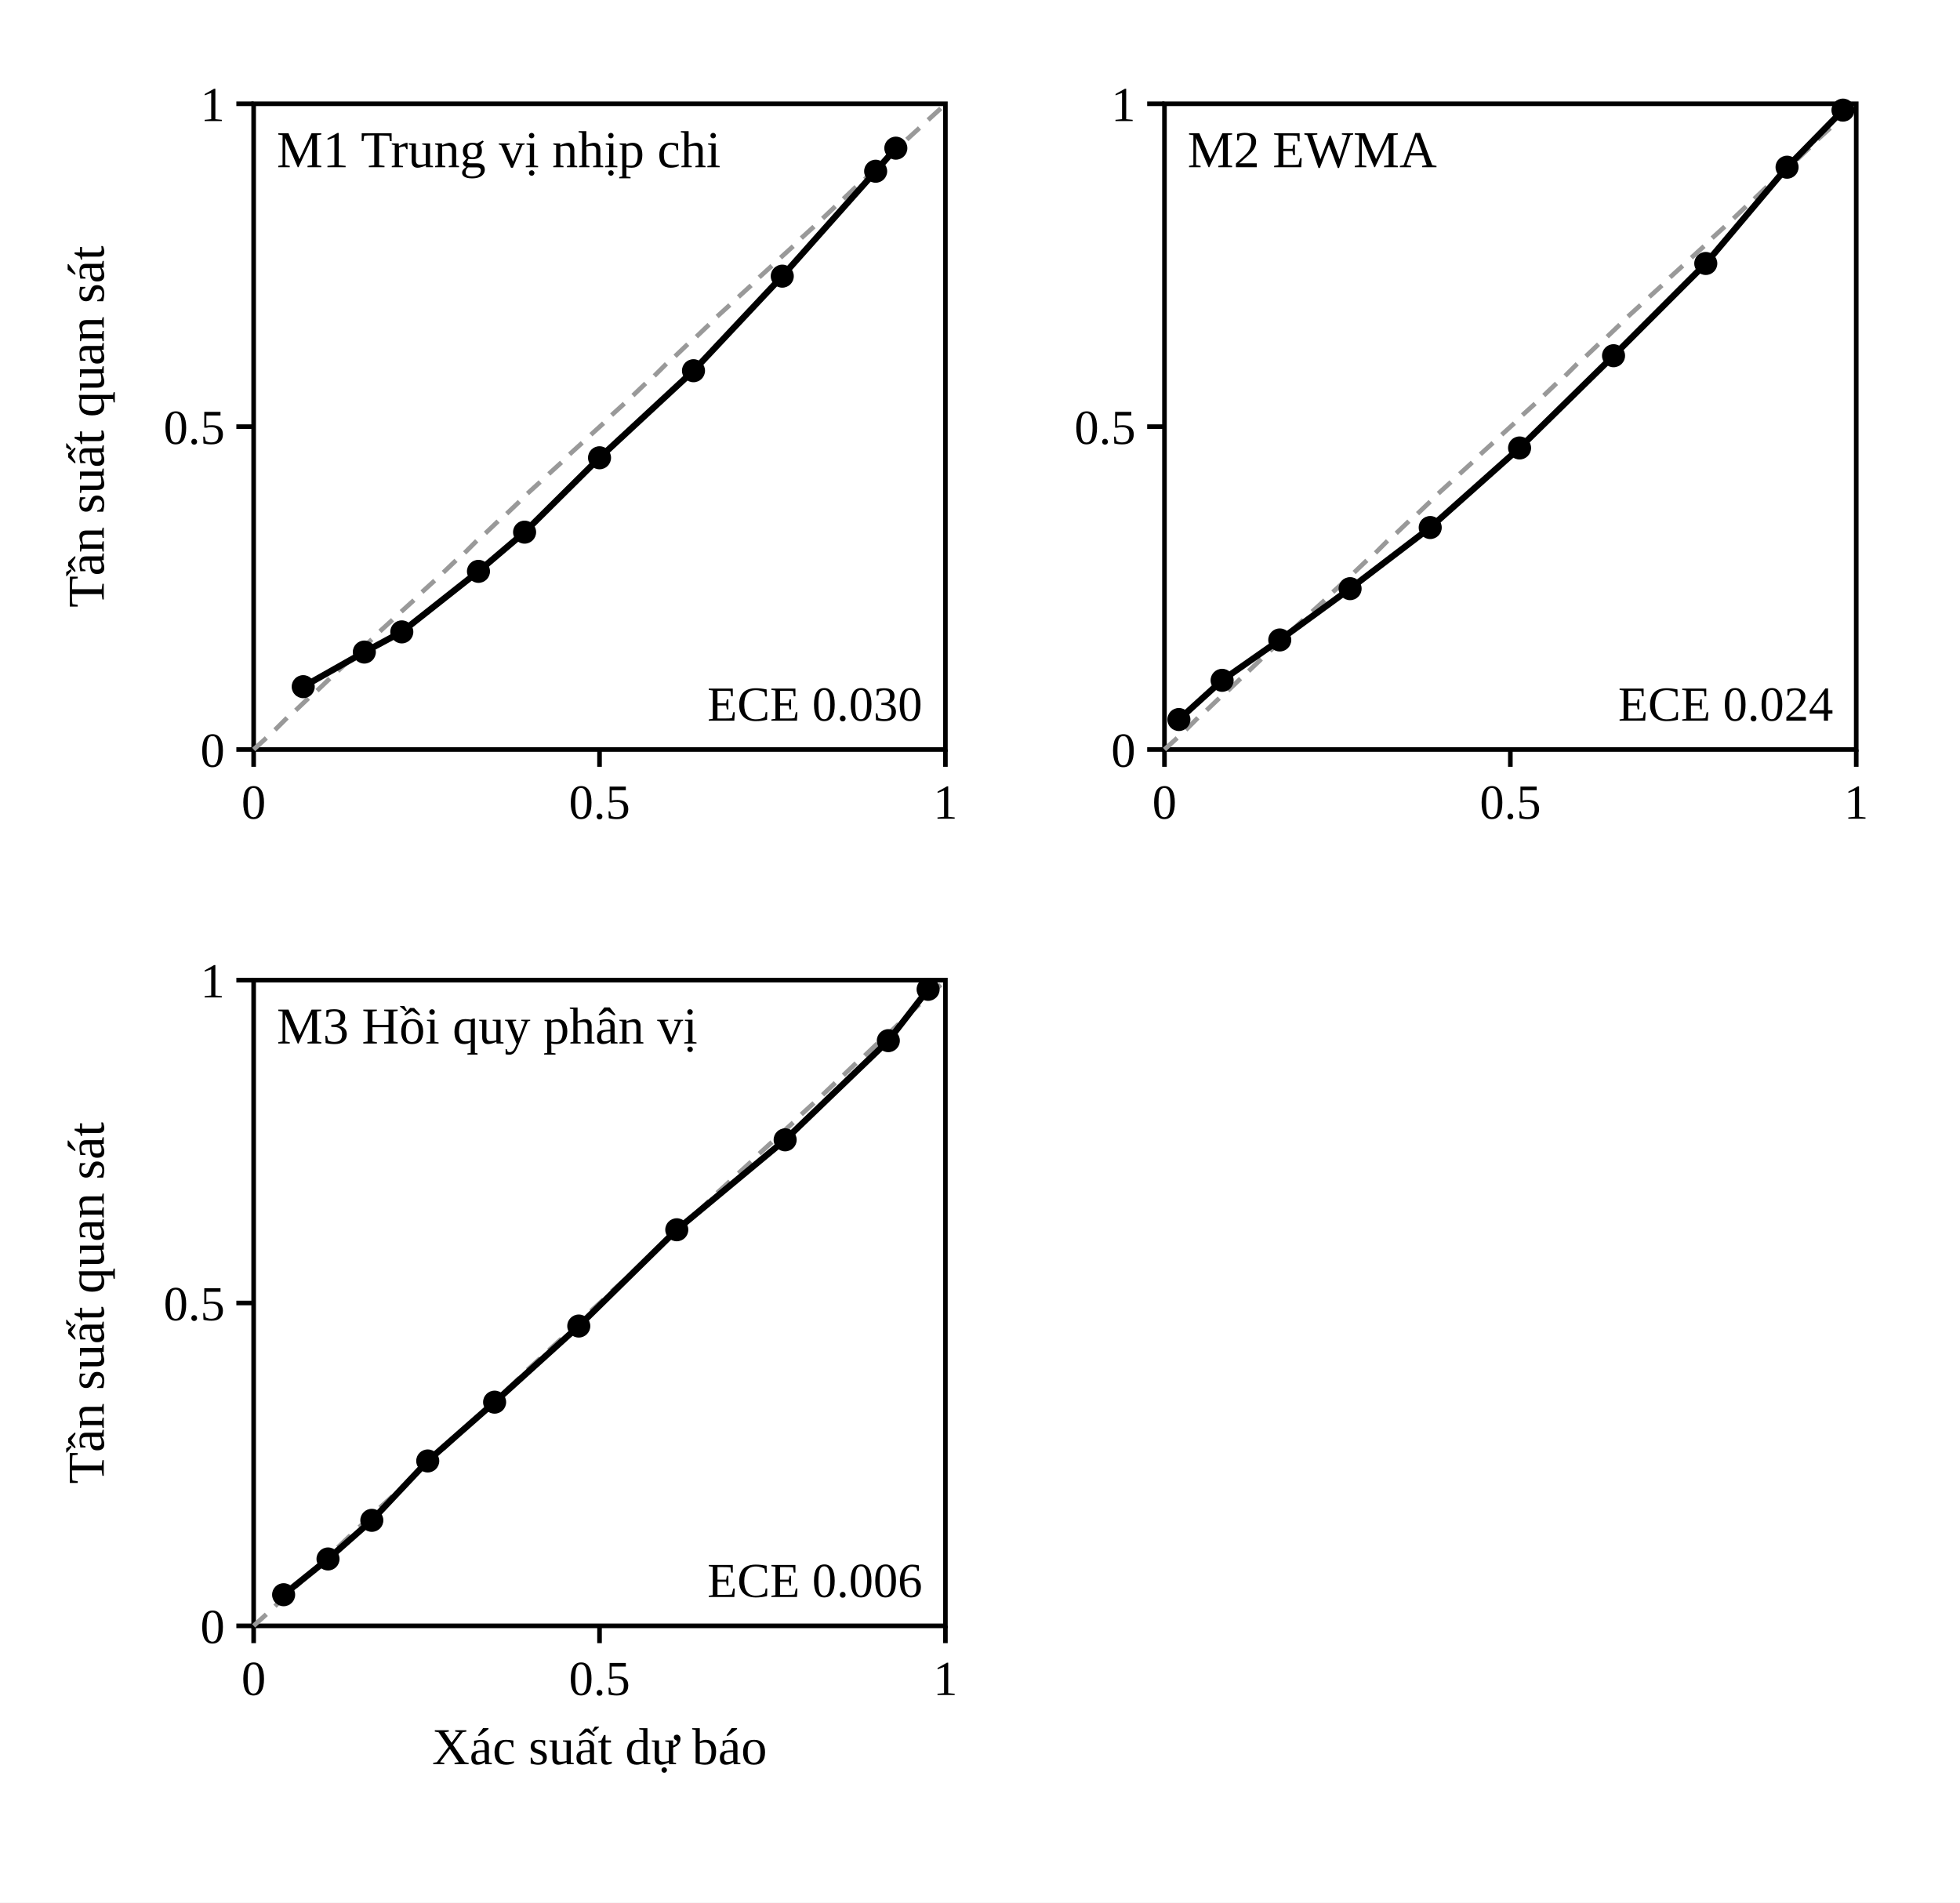
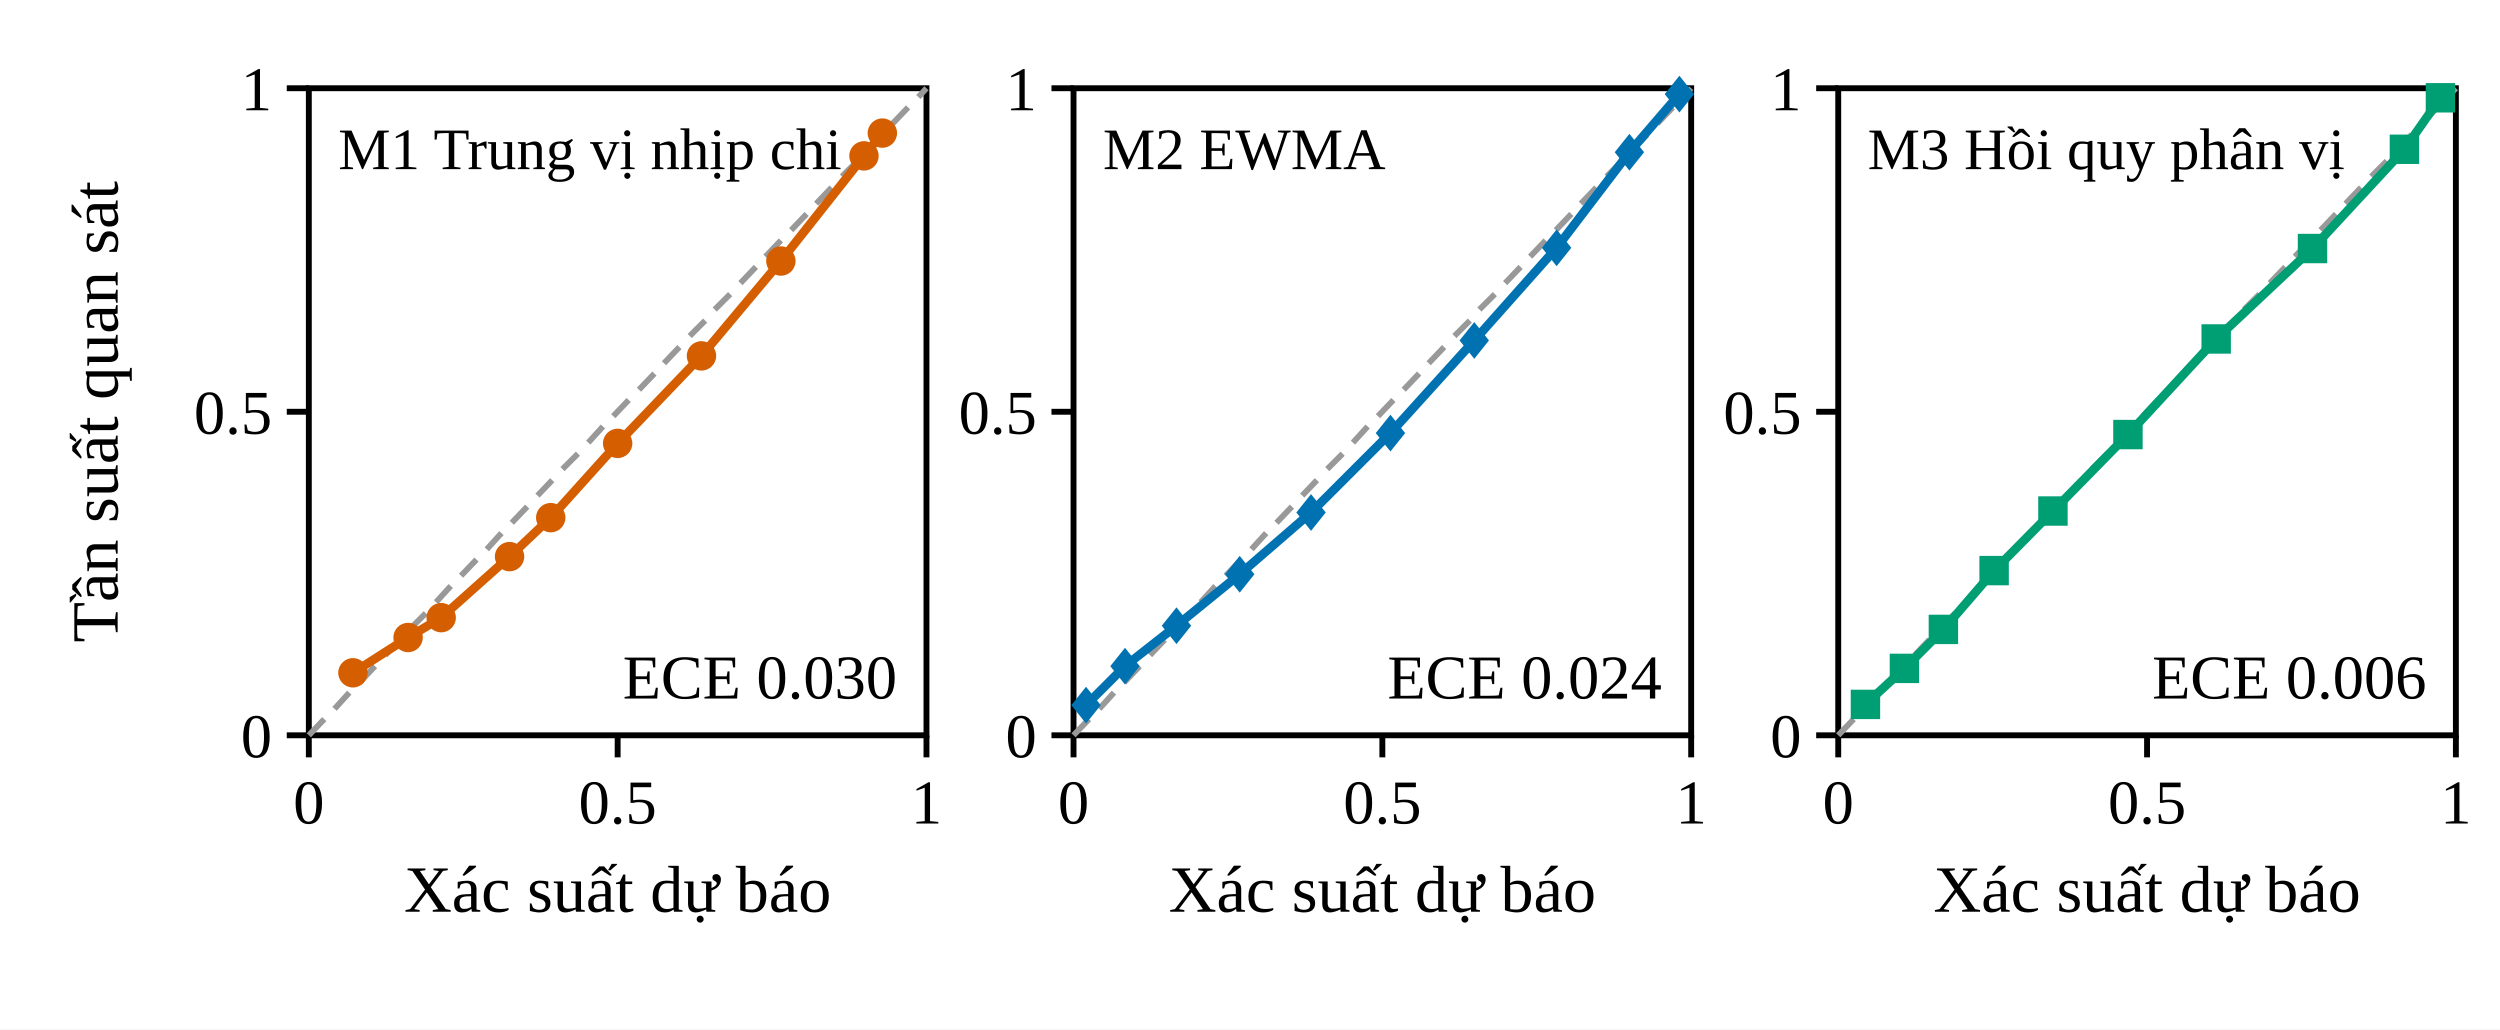
- <svg xmlns="http://www.w3.org/2000/svg" width="340" height="330" viewBox="0 0 340 330">
-   <rect width="340" height="330" fill="#fff" />
-   <rect x="44" y="18" width="120" height="112" fill="none" stroke="#000" stroke-width="0.8" />
-   <line x1="44.0" y1="130" x2="44.0" y2="133" stroke="#000" stroke-width="0.8" />
-   <text x="44.0" y="142" font-family="Times New Roman, Times, serif" font-size="8.5" text-anchor="middle">0</text>
-   <line x1="104.0" y1="130" x2="104.0" y2="133" stroke="#000" stroke-width="0.8" />
-   <text x="104.0" y="142" font-family="Times New Roman, Times, serif" font-size="8.5" text-anchor="middle">0.5</text>
-   <line x1="164.0" y1="130" x2="164.0" y2="133" stroke="#000" stroke-width="0.8" />
-   <text x="164.0" y="142" font-family="Times New Roman, Times, serif" font-size="8.5" text-anchor="middle">1</text>
-   <line x1="41" y1="130.0" x2="44" y2="130.0" stroke="#000" stroke-width="0.8" />
-   <text x="39" y="133.0" font-family="Times New Roman, Times, serif" font-size="8.5" text-anchor="end">0</text>
-   <line x1="41" y1="74.0" x2="44" y2="74.0" stroke="#000" stroke-width="0.8" />
-   <text x="39" y="77.0" font-family="Times New Roman, Times, serif" font-size="8.5" text-anchor="end">0.5</text>
-   <line x1="41" y1="18.0" x2="44" y2="18.0" stroke="#000" stroke-width="0.8" />
-   <text x="39" y="21.0" font-family="Times New Roman, Times, serif" font-size="8.5" text-anchor="end">1</text>
-   <text x="18" y="74.0" font-family="Times New Roman, Times, serif" font-size="9" text-anchor="middle" transform="rotate(-90 18 74.0)">Tần suất quan sát</text>
-   <line x1="44.0" y1="130.0" x2="46.2" y2="128.0" stroke="#999999" stroke-width="0.8" />
-   <line x1="47.7" y1="126.6" x2="49.8" y2="124.5" stroke="#999999" stroke-width="0.8" />
-   <line x1="51.3" y1="123.2" x2="53.5" y2="121.1" stroke="#999999" stroke-width="0.8" />
-   <line x1="55.0" y1="119.8" x2="57.2" y2="117.7" stroke="#999999" stroke-width="0.8" />
-   <line x1="58.6" y1="116.4" x2="60.8" y2="114.3" stroke="#999999" stroke-width="0.8" />
-   <line x1="62.3" y1="112.9" x2="64.5" y2="110.9" stroke="#999999" stroke-width="0.8" />
-   <line x1="65.9" y1="109.5" x2="68.1" y2="107.5" stroke="#999999" stroke-width="0.8" />
-   <line x1="69.6" y1="106.1" x2="71.8" y2="104.1" stroke="#999999" stroke-width="0.8" />
-   <line x1="73.2" y1="102.7" x2="75.4" y2="100.7" stroke="#999999" stroke-width="0.8" />
-   <line x1="76.9" y1="99.3" x2="79.1" y2="97.2" stroke="#999999" stroke-width="0.8" />
-   <line x1="80.6" y1="95.9" x2="82.7" y2="93.8" stroke="#999999" stroke-width="0.8" />
-   <line x1="84.2" y1="92.5" x2="86.4" y2="90.4" stroke="#999999" stroke-width="0.8" />
-   <line x1="87.9" y1="89.1" x2="90.1" y2="87.0" stroke="#999999" stroke-width="0.8" />
-   <line x1="91.5" y1="85.6" x2="93.7" y2="83.6" stroke="#999999" stroke-width="0.8" />
-   <line x1="95.2" y1="82.2" x2="97.4" y2="80.2" stroke="#999999" stroke-width="0.8" />
-   <line x1="98.8" y1="78.8" x2="101.0" y2="76.8" stroke="#999999" stroke-width="0.8" />
-   <line x1="102.5" y1="75.4" x2="104.7" y2="73.4" stroke="#999999" stroke-width="0.8" />
-   <line x1="106.1" y1="72.0" x2="108.3" y2="70.0" stroke="#999999" stroke-width="0.8" />
-   <line x1="109.8" y1="68.6" x2="112.0" y2="66.5" stroke="#999999" stroke-width="0.8" />
-   <line x1="113.5" y1="65.2" x2="115.6" y2="63.1" stroke="#999999" stroke-width="0.8" />
-   <line x1="117.1" y1="61.8" x2="119.3" y2="59.7" stroke="#999999" stroke-width="0.8" />
-   <line x1="120.8" y1="58.4" x2="123.0" y2="56.3" stroke="#999999" stroke-width="0.8" />
-   <line x1="124.4" y1="54.9" x2="126.6" y2="52.9" stroke="#999999" stroke-width="0.8" />
-   <line x1="128.1" y1="51.5" x2="130.3" y2="49.5" stroke="#999999" stroke-width="0.8" />
-   <line x1="131.7" y1="48.1" x2="133.9" y2="46.1" stroke="#999999" stroke-width="0.8" />
-   <line x1="135.4" y1="44.7" x2="137.6" y2="42.7" stroke="#999999" stroke-width="0.8" />
-   <line x1="139.0" y1="41.3" x2="141.2" y2="39.3" stroke="#999999" stroke-width="0.8" />
-   <line x1="142.7" y1="37.9" x2="144.9" y2="35.8" stroke="#999999" stroke-width="0.8" />
-   <line x1="146.3" y1="34.5" x2="148.5" y2="32.4" stroke="#999999" stroke-width="0.8" />
-   <line x1="150.0" y1="31.1" x2="152.2" y2="29.0" stroke="#999999" stroke-width="0.8" />
-   <line x1="153.7" y1="27.7" x2="155.9" y2="25.6" stroke="#999999" stroke-width="0.8" />
-   <line x1="157.3" y1="24.2" x2="159.5" y2="22.2" stroke="#999999" stroke-width="0.8" />
-   <line x1="161.0" y1="20.8" x2="163.2" y2="18.8" stroke="#999999" stroke-width="0.8" />
-   <polyline points="52.6,119.1 63.2,113.1 69.7,109.6 83.0,99.1 91.0,92.3 104.0,79.4 120.3,64.3 135.7,47.9 151.9,29.7 155.4,25.7" fill="none" stroke="#000000" stroke-width="1.1" />
-   <circle cx="52.6" cy="119.1" r="2.0" fill="#000000" />
-   <circle cx="63.2" cy="113.1" r="2.0" fill="#000000" />
-   <circle cx="69.7" cy="109.6" r="2.0" fill="#000000" />
-   <circle cx="83.0" cy="99.1" r="2.0" fill="#000000" />
-   <circle cx="91.0" cy="92.3" r="2.0" fill="#000000" />
-   <circle cx="104.0" cy="79.4" r="2.0" fill="#000000" />
-   <circle cx="120.3" cy="64.3" r="2.0" fill="#000000" />
-   <circle cx="135.7" cy="47.9" r="2.0" fill="#000000" />
-   <circle cx="151.9" cy="29.7" r="2.0" fill="#000000" />
-   <circle cx="155.4" cy="25.7" r="2.0" fill="#000000" />
-   <text x="48" y="29" font-family="Times New Roman, Times, serif" font-size="9">M1 Trung vị nhịp chi</text>
-   <text x="160" y="125" font-family="Times New Roman, Times, serif" font-size="8.5" text-anchor="end">ECE 0.030</text>
-   <rect x="202" y="18" width="120" height="112" fill="none" stroke="#000" stroke-width="0.8" />
-   <line x1="202.0" y1="130" x2="202.0" y2="133" stroke="#000" stroke-width="0.8" />
-   <text x="202.0" y="142" font-family="Times New Roman, Times, serif" font-size="8.5" text-anchor="middle">0</text>
-   <line x1="262.0" y1="130" x2="262.0" y2="133" stroke="#000" stroke-width="0.8" />
-   <text x="262.0" y="142" font-family="Times New Roman, Times, serif" font-size="8.5" text-anchor="middle">0.5</text>
-   <line x1="322.0" y1="130" x2="322.0" y2="133" stroke="#000" stroke-width="0.8" />
-   <text x="322.0" y="142" font-family="Times New Roman, Times, serif" font-size="8.5" text-anchor="middle">1</text>
-   <line x1="199" y1="130.0" x2="202" y2="130.0" stroke="#000" stroke-width="0.8" />
-   <text x="197" y="133.0" font-family="Times New Roman, Times, serif" font-size="8.5" text-anchor="end">0</text>
-   <line x1="199" y1="74.0" x2="202" y2="74.0" stroke="#000" stroke-width="0.8" />
-   <text x="197" y="77.0" font-family="Times New Roman, Times, serif" font-size="8.5" text-anchor="end">0.5</text>
-   <line x1="199" y1="18.0" x2="202" y2="18.0" stroke="#000" stroke-width="0.8" />
-   <text x="197" y="21.0" font-family="Times New Roman, Times, serif" font-size="8.5" text-anchor="end">1</text>
-   <line x1="202.0" y1="130.0" x2="204.2" y2="128.0" stroke="#999999" stroke-width="0.8" />
-   <line x1="205.7" y1="126.6" x2="207.8" y2="124.5" stroke="#999999" stroke-width="0.8" />
-   <line x1="209.3" y1="123.2" x2="211.5" y2="121.1" stroke="#999999" stroke-width="0.8" />
-   <line x1="213.0" y1="119.8" x2="215.2" y2="117.7" stroke="#999999" stroke-width="0.8" />
-   <line x1="216.6" y1="116.4" x2="218.8" y2="114.3" stroke="#999999" stroke-width="0.8" />
-   <line x1="220.3" y1="112.9" x2="222.5" y2="110.9" stroke="#999999" stroke-width="0.8" />
-   <line x1="223.9" y1="109.5" x2="226.1" y2="107.5" stroke="#999999" stroke-width="0.8" />
-   <line x1="227.6" y1="106.1" x2="229.8" y2="104.1" stroke="#999999" stroke-width="0.8" />
-   <line x1="231.2" y1="102.7" x2="233.4" y2="100.7" stroke="#999999" stroke-width="0.8" />
-   <line x1="234.9" y1="99.3" x2="237.1" y2="97.2" stroke="#999999" stroke-width="0.8" />
-   <line x1="238.6" y1="95.9" x2="240.7" y2="93.8" stroke="#999999" stroke-width="0.8" />
-   <line x1="242.2" y1="92.5" x2="244.4" y2="90.4" stroke="#999999" stroke-width="0.8" />
-   <line x1="245.9" y1="89.1" x2="248.1" y2="87.0" stroke="#999999" stroke-width="0.8" />
-   <line x1="249.5" y1="85.6" x2="251.7" y2="83.6" stroke="#999999" stroke-width="0.8" />
-   <line x1="253.2" y1="82.2" x2="255.4" y2="80.2" stroke="#999999" stroke-width="0.8" />
-   <line x1="256.8" y1="78.8" x2="259.0" y2="76.8" stroke="#999999" stroke-width="0.8" />
-   <line x1="260.5" y1="75.4" x2="262.7" y2="73.4" stroke="#999999" stroke-width="0.8" />
-   <line x1="264.1" y1="72.0" x2="266.3" y2="70.0" stroke="#999999" stroke-width="0.8" />
-   <line x1="267.8" y1="68.6" x2="270.0" y2="66.5" stroke="#999999" stroke-width="0.8" />
-   <line x1="271.5" y1="65.2" x2="273.6" y2="63.1" stroke="#999999" stroke-width="0.8" />
-   <line x1="275.1" y1="61.8" x2="277.3" y2="59.7" stroke="#999999" stroke-width="0.8" />
-   <line x1="278.8" y1="58.4" x2="281.0" y2="56.3" stroke="#999999" stroke-width="0.8" />
-   <line x1="282.4" y1="54.9" x2="284.6" y2="52.9" stroke="#999999" stroke-width="0.8" />
-   <line x1="286.1" y1="51.5" x2="288.3" y2="49.5" stroke="#999999" stroke-width="0.8" />
-   <line x1="289.7" y1="48.1" x2="291.9" y2="46.1" stroke="#999999" stroke-width="0.8" />
-   <line x1="293.4" y1="44.7" x2="295.6" y2="42.7" stroke="#999999" stroke-width="0.8" />
-   <line x1="297.0" y1="41.3" x2="299.2" y2="39.3" stroke="#999999" stroke-width="0.8" />
-   <line x1="300.7" y1="37.9" x2="302.9" y2="35.8" stroke="#999999" stroke-width="0.8" />
-   <line x1="304.3" y1="34.5" x2="306.5" y2="32.4" stroke="#999999" stroke-width="0.8" />
-   <line x1="308.0" y1="31.1" x2="310.2" y2="29.0" stroke="#999999" stroke-width="0.8" />
-   <line x1="311.7" y1="27.7" x2="313.9" y2="25.6" stroke="#999999" stroke-width="0.8" />
-   <line x1="315.3" y1="24.2" x2="317.5" y2="22.2" stroke="#999999" stroke-width="0.8" />
-   <line x1="319.0" y1="20.8" x2="321.2" y2="18.8" stroke="#999999" stroke-width="0.8" />
-   <polyline points="204.5,124.8 212.0,118.0 222.0,111.0 234.2,102.1 248.1,91.5 263.6,77.7 279.9,61.7 295.9,45.7 310.0,29.0 319.7,19.1" fill="none" stroke="#000000" stroke-width="1.1" />
-   <circle cx="204.5" cy="124.8" r="2.0" fill="#000000" />
-   <circle cx="212.0" cy="118.0" r="2.0" fill="#000000" />
-   <circle cx="222.0" cy="111.0" r="2.0" fill="#000000" />
-   <circle cx="234.2" cy="102.1" r="2.0" fill="#000000" />
-   <circle cx="248.1" cy="91.5" r="2.0" fill="#000000" />
-   <circle cx="263.6" cy="77.7" r="2.0" fill="#000000" />
-   <circle cx="279.9" cy="61.7" r="2.0" fill="#000000" />
-   <circle cx="295.9" cy="45.7" r="2.0" fill="#000000" />
-   <circle cx="310.0" cy="29.0" r="2.0" fill="#000000" />
-   <circle cx="319.7" cy="19.1" r="2.0" fill="#000000" />
-   <text x="206" y="29" font-family="Times New Roman, Times, serif" font-size="9">M2 EWMA</text>
-   <text x="318" y="125" font-family="Times New Roman, Times, serif" font-size="8.5" text-anchor="end">ECE 0.024</text>
-   <rect x="44" y="170" width="120" height="112" fill="none" stroke="#000" stroke-width="0.8" />
-   <line x1="44.0" y1="282" x2="44.0" y2="285" stroke="#000" stroke-width="0.8" />
-   <text x="44.0" y="294" font-family="Times New Roman, Times, serif" font-size="8.5" text-anchor="middle">0</text>
-   <line x1="104.0" y1="282" x2="104.0" y2="285" stroke="#000" stroke-width="0.8" />
-   <text x="104.0" y="294" font-family="Times New Roman, Times, serif" font-size="8.5" text-anchor="middle">0.5</text>
-   <line x1="164.0" y1="282" x2="164.0" y2="285" stroke="#000" stroke-width="0.8" />
-   <text x="164.0" y="294" font-family="Times New Roman, Times, serif" font-size="8.5" text-anchor="middle">1</text>
-   <line x1="41" y1="282.0" x2="44" y2="282.0" stroke="#000" stroke-width="0.8" />
-   <text x="39" y="285.0" font-family="Times New Roman, Times, serif" font-size="8.5" text-anchor="end">0</text>
-   <line x1="41" y1="226.0" x2="44" y2="226.0" stroke="#000" stroke-width="0.8" />
-   <text x="39" y="229.0" font-family="Times New Roman, Times, serif" font-size="8.5" text-anchor="end">0.5</text>
-   <line x1="41" y1="170.0" x2="44" y2="170.0" stroke="#000" stroke-width="0.8" />
-   <text x="39" y="173.0" font-family="Times New Roman, Times, serif" font-size="8.5" text-anchor="end">1</text>
-   <text x="104.0" y="306" font-family="Times New Roman, Times, serif" font-size="9" text-anchor="middle">Xác suất dự báo</text>
-   <text x="18" y="226.0" font-family="Times New Roman, Times, serif" font-size="9" text-anchor="middle" transform="rotate(-90 18 226.0)">Tần suất quan sát</text>
-   <line x1="44.0" y1="282.0" x2="46.2" y2="280.0" stroke="#999999" stroke-width="0.8" />
-   <line x1="47.7" y1="278.6" x2="49.8" y2="276.5" stroke="#999999" stroke-width="0.8" />
-   <line x1="51.3" y1="275.2" x2="53.5" y2="273.1" stroke="#999999" stroke-width="0.8" />
-   <line x1="55.0" y1="271.8" x2="57.2" y2="269.7" stroke="#999999" stroke-width="0.8" />
-   <line x1="58.6" y1="268.4" x2="60.8" y2="266.3" stroke="#999999" stroke-width="0.8" />
-   <line x1="62.3" y1="264.9" x2="64.5" y2="262.9" stroke="#999999" stroke-width="0.8" />
-   <line x1="65.9" y1="261.5" x2="68.1" y2="259.5" stroke="#999999" stroke-width="0.8" />
-   <line x1="69.6" y1="258.1" x2="71.8" y2="256.1" stroke="#999999" stroke-width="0.8" />
-   <line x1="73.2" y1="254.7" x2="75.4" y2="252.7" stroke="#999999" stroke-width="0.8" />
-   <line x1="76.9" y1="251.3" x2="79.1" y2="249.2" stroke="#999999" stroke-width="0.8" />
-   <line x1="80.6" y1="247.9" x2="82.7" y2="245.8" stroke="#999999" stroke-width="0.8" />
-   <line x1="84.2" y1="244.5" x2="86.4" y2="242.4" stroke="#999999" stroke-width="0.8" />
-   <line x1="87.9" y1="241.1" x2="90.1" y2="239.0" stroke="#999999" stroke-width="0.8" />
-   <line x1="91.5" y1="237.6" x2="93.7" y2="235.6" stroke="#999999" stroke-width="0.8" />
-   <line x1="95.2" y1="234.2" x2="97.4" y2="232.2" stroke="#999999" stroke-width="0.8" />
-   <line x1="98.8" y1="230.8" x2="101.0" y2="228.8" stroke="#999999" stroke-width="0.8" />
-   <line x1="102.5" y1="227.4" x2="104.7" y2="225.4" stroke="#999999" stroke-width="0.8" />
-   <line x1="106.1" y1="224.0" x2="108.3" y2="222.0" stroke="#999999" stroke-width="0.8" />
-   <line x1="109.8" y1="220.6" x2="112.0" y2="218.5" stroke="#999999" stroke-width="0.8" />
-   <line x1="113.5" y1="217.2" x2="115.6" y2="215.1" stroke="#999999" stroke-width="0.8" />
-   <line x1="117.1" y1="213.8" x2="119.3" y2="211.7" stroke="#999999" stroke-width="0.8" />
-   <line x1="120.8" y1="210.4" x2="123.0" y2="208.3" stroke="#999999" stroke-width="0.8" />
-   <line x1="124.4" y1="206.9" x2="126.6" y2="204.9" stroke="#999999" stroke-width="0.8" />
-   <line x1="128.1" y1="203.5" x2="130.3" y2="201.5" stroke="#999999" stroke-width="0.8" />
-   <line x1="131.7" y1="200.1" x2="133.9" y2="198.1" stroke="#999999" stroke-width="0.8" />
-   <line x1="135.4" y1="196.7" x2="137.6" y2="194.7" stroke="#999999" stroke-width="0.8" />
-   <line x1="139.0" y1="193.3" x2="141.2" y2="191.3" stroke="#999999" stroke-width="0.8" />
-   <line x1="142.7" y1="189.9" x2="144.9" y2="187.8" stroke="#999999" stroke-width="0.8" />
-   <line x1="146.3" y1="186.5" x2="148.5" y2="184.4" stroke="#999999" stroke-width="0.8" />
-   <line x1="150.0" y1="183.1" x2="152.2" y2="181.0" stroke="#999999" stroke-width="0.8" />
-   <line x1="153.7" y1="179.7" x2="155.9" y2="177.6" stroke="#999999" stroke-width="0.8" />
-   <line x1="157.3" y1="176.2" x2="159.5" y2="174.2" stroke="#999999" stroke-width="0.8" />
-   <line x1="161.0" y1="172.8" x2="163.2" y2="170.8" stroke="#999999" stroke-width="0.8" />
-   <polyline points="49.2,276.6 56.9,270.4 64.5,263.7 74.2,253.4 85.8,243.2 100.4,230.0 117.4,213.3 136.2,197.7 154.1,180.5 161.0,171.6" fill="none" stroke="#000000" stroke-width="1.1" />
-   <circle cx="49.2" cy="276.6" r="2.0" fill="#000000" />
-   <circle cx="56.9" cy="270.4" r="2.0" fill="#000000" />
-   <circle cx="64.5" cy="263.7" r="2.0" fill="#000000" />
-   <circle cx="74.2" cy="253.4" r="2.0" fill="#000000" />
-   <circle cx="85.8" cy="243.2" r="2.0" fill="#000000" />
-   <circle cx="100.4" cy="230.0" r="2.0" fill="#000000" />
-   <circle cx="117.4" cy="213.3" r="2.0" fill="#000000" />
-   <circle cx="136.2" cy="197.7" r="2.0" fill="#000000" />
-   <circle cx="154.1" cy="180.5" r="2.0" fill="#000000" />
-   <circle cx="161.0" cy="171.6" r="2.0" fill="#000000" />
-   <text x="48" y="181" font-family="Times New Roman, Times, serif" font-size="9">M3 Hồi quy phân vị</text>
-   <text x="160" y="277" font-family="Times New Roman, Times, serif" font-size="8.5" text-anchor="end">ECE 0.006</text>
+ <svg xmlns="http://www.w3.org/2000/svg" width="340" height="140" viewBox="0 0 340 140">
+   <rect width="340" height="140" fill="#fff" />
+   <rect x="42" y="12" width="84" height="88" fill="none" stroke="#000" stroke-width="0.8" />
+   <line x1="42.0" y1="100" x2="42.0" y2="103" stroke="#000" stroke-width="0.8" />
+   <text x="42.0" y="112" font-family="Times New Roman, Times, serif" font-size="8.5" text-anchor="middle">0</text>
+   <line x1="84.0" y1="100" x2="84.0" y2="103" stroke="#000" stroke-width="0.8" />
+   <text x="84.0" y="112" font-family="Times New Roman, Times, serif" font-size="8.5" text-anchor="middle">0.5</text>
+   <line x1="126.0" y1="100" x2="126.0" y2="103" stroke="#000" stroke-width="0.8" />
+   <text x="126.0" y="112" font-family="Times New Roman, Times, serif" font-size="8.5" text-anchor="middle">1</text>
+   <line x1="39" y1="100.0" x2="42" y2="100.0" stroke="#000" stroke-width="0.8" />
+   <text x="37" y="103.0" font-family="Times New Roman, Times, serif" font-size="8.5" text-anchor="end">0</text>
+   <line x1="39" y1="56.0" x2="42" y2="56.0" stroke="#000" stroke-width="0.8" />
+   <text x="37" y="59.0" font-family="Times New Roman, Times, serif" font-size="8.5" text-anchor="end">0.5</text>
+   <line x1="39" y1="12.0" x2="42" y2="12.0" stroke="#000" stroke-width="0.8" />
+   <text x="37" y="15.0" font-family="Times New Roman, Times, serif" font-size="8.5" text-anchor="end">1</text>
+   <text x="84.0" y="124" font-family="Times New Roman, Times, serif" font-size="9" text-anchor="middle">Xác suất dự báo</text>
+   <text x="16" y="56.0" font-family="Times New Roman, Times, serif" font-size="9" text-anchor="middle" transform="rotate(-90 16 56.0)">Tần suất quan sát</text>
+   <line x1="42.0" y1="100.0" x2="44.1" y2="97.8" stroke="#999999" stroke-width="0.8" />
+   <line x1="45.5" y1="96.4" x2="47.5" y2="94.2" stroke="#999999" stroke-width="0.8" />
+   <line x1="48.9" y1="92.8" x2="51.0" y2="90.6" stroke="#999999" stroke-width="0.8" />
+   <line x1="52.4" y1="89.1" x2="54.4" y2="87.0" stroke="#999999" stroke-width="0.8" />
+   <line x1="55.8" y1="85.5" x2="57.9" y2="83.4" stroke="#999999" stroke-width="0.8" />
+   <line x1="59.3" y1="81.9" x2="61.3" y2="79.7" stroke="#999999" stroke-width="0.8" />
+   <line x1="62.7" y1="78.3" x2="64.8" y2="76.1" stroke="#999999" stroke-width="0.8" />
+   <line x1="66.2" y1="74.7" x2="68.2" y2="72.5" stroke="#999999" stroke-width="0.8" />
+   <line x1="69.6" y1="71.1" x2="71.7" y2="68.9" stroke="#999999" stroke-width="0.8" />
+   <line x1="73.1" y1="67.4" x2="75.1" y2="65.3" stroke="#999999" stroke-width="0.8" />
+   <line x1="76.5" y1="63.8" x2="78.6" y2="61.7" stroke="#999999" stroke-width="0.8" />
+   <line x1="80.0" y1="60.2" x2="82.0" y2="58.0" stroke="#999999" stroke-width="0.8" />
+   <line x1="83.4" y1="56.6" x2="85.5" y2="54.4" stroke="#999999" stroke-width="0.8" />
+   <line x1="86.9" y1="53.0" x2="89.0" y2="50.8" stroke="#999999" stroke-width="0.8" />
+   <line x1="90.3" y1="49.4" x2="92.4" y2="47.2" stroke="#999999" stroke-width="0.8" />
+   <line x1="93.8" y1="45.7" x2="95.9" y2="43.6" stroke="#999999" stroke-width="0.8" />
+   <line x1="97.2" y1="42.1" x2="99.3" y2="40.0" stroke="#999999" stroke-width="0.8" />
+   <line x1="100.7" y1="38.5" x2="102.8" y2="36.3" stroke="#999999" stroke-width="0.8" />
+   <line x1="104.1" y1="34.9" x2="106.2" y2="32.7" stroke="#999999" stroke-width="0.8" />
+   <line x1="107.6" y1="31.3" x2="109.7" y2="29.1" stroke="#999999" stroke-width="0.8" />
+   <line x1="111.0" y1="27.7" x2="113.1" y2="25.5" stroke="#999999" stroke-width="0.8" />
+   <line x1="114.5" y1="24.0" x2="116.6" y2="21.9" stroke="#999999" stroke-width="0.8" />
+   <line x1="118.0" y1="20.4" x2="120.0" y2="18.3" stroke="#999999" stroke-width="0.8" />
+   <line x1="121.4" y1="16.8" x2="123.5" y2="14.6" stroke="#999999" stroke-width="0.8" />
+   <line x1="124.9" y1="13.2" x2="126.0" y2="12.0" stroke="#999999" stroke-width="0.8" />
+   <polyline points="48.0,91.5 55.5,86.7 60.0,84.0 69.3,75.7 74.9,70.4 84.0,60.3 95.4,48.4 106.2,35.5 117.5,21.2 120.0,18.1" fill="none" stroke="#D55E00" stroke-width="1.2" />
+   <circle cx="48.0" cy="91.5" r="2.0" fill="#D55E00" />
+   <circle cx="55.5" cy="86.7" r="2.0" fill="#D55E00" />
+   <circle cx="60.0" cy="84.0" r="2.0" fill="#D55E00" />
+   <circle cx="69.3" cy="75.7" r="2.0" fill="#D55E00" />
+   <circle cx="74.9" cy="70.4" r="2.0" fill="#D55E00" />
+   <circle cx="84.0" cy="60.3" r="2.0" fill="#D55E00" />
+   <circle cx="95.4" cy="48.4" r="2.0" fill="#D55E00" />
+   <circle cx="106.2" cy="35.5" r="2.0" fill="#D55E00" />
+   <circle cx="117.5" cy="21.2" r="2.0" fill="#D55E00" />
+   <circle cx="120.0" cy="18.1" r="2.0" fill="#D55E00" />
+   <text x="46" y="23" font-family="Times New Roman, Times, serif" font-size="8">M1 Trung vị nhịp chi</text>
+   <text x="122" y="95" font-family="Times New Roman, Times, serif" font-size="8.5" text-anchor="end">ECE 0.030</text>
+   <rect x="146" y="12" width="84" height="88" fill="none" stroke="#000" stroke-width="0.8" />
+   <line x1="146.0" y1="100" x2="146.0" y2="103" stroke="#000" stroke-width="0.8" />
+   <text x="146.0" y="112" font-family="Times New Roman, Times, serif" font-size="8.5" text-anchor="middle">0</text>
+   <line x1="188.0" y1="100" x2="188.0" y2="103" stroke="#000" stroke-width="0.8" />
+   <text x="188.0" y="112" font-family="Times New Roman, Times, serif" font-size="8.5" text-anchor="middle">0.5</text>
+   <line x1="230.0" y1="100" x2="230.0" y2="103" stroke="#000" stroke-width="0.8" />
+   <text x="230.0" y="112" font-family="Times New Roman, Times, serif" font-size="8.5" text-anchor="middle">1</text>
+   <line x1="143" y1="100.0" x2="146" y2="100.0" stroke="#000" stroke-width="0.8" />
+   <text x="141" y="103.0" font-family="Times New Roman, Times, serif" font-size="8.5" text-anchor="end">0</text>
+   <line x1="143" y1="56.0" x2="146" y2="56.0" stroke="#000" stroke-width="0.8" />
+   <text x="141" y="59.0" font-family="Times New Roman, Times, serif" font-size="8.5" text-anchor="end">0.5</text>
+   <line x1="143" y1="12.0" x2="146" y2="12.0" stroke="#000" stroke-width="0.8" />
+   <text x="141" y="15.0" font-family="Times New Roman, Times, serif" font-size="8.5" text-anchor="end">1</text>
+   <text x="188.0" y="124" font-family="Times New Roman, Times, serif" font-size="9" text-anchor="middle">Xác suất dự báo</text>
+   <line x1="146.0" y1="100.0" x2="148.1" y2="97.8" stroke="#999999" stroke-width="0.8" />
+   <line x1="149.5" y1="96.4" x2="151.5" y2="94.2" stroke="#999999" stroke-width="0.8" />
+   <line x1="152.9" y1="92.8" x2="155.0" y2="90.6" stroke="#999999" stroke-width="0.8" />
+   <line x1="156.4" y1="89.1" x2="158.4" y2="87.0" stroke="#999999" stroke-width="0.8" />
+   <line x1="159.8" y1="85.5" x2="161.9" y2="83.4" stroke="#999999" stroke-width="0.8" />
+   <line x1="163.3" y1="81.9" x2="165.3" y2="79.7" stroke="#999999" stroke-width="0.8" />
+   <line x1="166.7" y1="78.3" x2="168.8" y2="76.1" stroke="#999999" stroke-width="0.8" />
+   <line x1="170.2" y1="74.7" x2="172.2" y2="72.5" stroke="#999999" stroke-width="0.8" />
+   <line x1="173.6" y1="71.1" x2="175.7" y2="68.9" stroke="#999999" stroke-width="0.8" />
+   <line x1="177.1" y1="67.4" x2="179.1" y2="65.3" stroke="#999999" stroke-width="0.8" />
+   <line x1="180.5" y1="63.8" x2="182.6" y2="61.7" stroke="#999999" stroke-width="0.8" />
+   <line x1="184.0" y1="60.2" x2="186.0" y2="58.0" stroke="#999999" stroke-width="0.8" />
+   <line x1="187.4" y1="56.6" x2="189.5" y2="54.4" stroke="#999999" stroke-width="0.8" />
+   <line x1="190.9" y1="53.0" x2="193.0" y2="50.8" stroke="#999999" stroke-width="0.8" />
+   <line x1="194.3" y1="49.4" x2="196.4" y2="47.2" stroke="#999999" stroke-width="0.8" />
+   <line x1="197.8" y1="45.7" x2="199.9" y2="43.6" stroke="#999999" stroke-width="0.8" />
+   <line x1="201.2" y1="42.1" x2="203.3" y2="40.0" stroke="#999999" stroke-width="0.8" />
+   <line x1="204.7" y1="38.5" x2="206.8" y2="36.3" stroke="#999999" stroke-width="0.8" />
+   <line x1="208.1" y1="34.9" x2="210.2" y2="32.7" stroke="#999999" stroke-width="0.8" />
+   <line x1="211.6" y1="31.3" x2="213.7" y2="29.1" stroke="#999999" stroke-width="0.8" />
+   <line x1="215.0" y1="27.7" x2="217.1" y2="25.5" stroke="#999999" stroke-width="0.8" />
+   <line x1="218.5" y1="24.0" x2="220.6" y2="21.9" stroke="#999999" stroke-width="0.8" />
+   <line x1="222.0" y1="20.4" x2="224.0" y2="18.3" stroke="#999999" stroke-width="0.8" />
+   <line x1="225.4" y1="16.8" x2="227.5" y2="14.6" stroke="#999999" stroke-width="0.8" />
+   <line x1="228.9" y1="13.2" x2="230.0" y2="12.0" stroke="#999999" stroke-width="0.8" />
+   <polyline points="147.7,95.9 153.0,90.6 160.0,85.1 168.6,78.1 178.3,69.7 189.1,58.9 200.5,46.3 211.7,33.7 221.6,20.7 228.4,12.8" fill="none" stroke="#0072B2" stroke-width="1.2" />
+   <polygon points="147.7,93.4 149.7,95.9 147.7,98.4 145.7,95.9" fill="#0072B2" />
+   <polygon points="153.0,88.1 155.0,90.6 153.0,93.1 151.0,90.6" fill="#0072B2" />
+   <polygon points="160.0,82.6 162.0,85.1 160.0,87.6 158.0,85.1" fill="#0072B2" />
+   <polygon points="168.6,75.6 170.6,78.1 168.6,80.6 166.6,78.1" fill="#0072B2" />
+   <polygon points="178.3,67.2 180.3,69.7 178.3,72.2 176.3,69.7" fill="#0072B2" />
+   <polygon points="189.1,56.4 191.1,58.9 189.1,61.4 187.1,58.9" fill="#0072B2" />
+   <polygon points="200.5,43.8 202.5,46.3 200.5,48.8 198.5,46.3" fill="#0072B2" />
+   <polygon points="211.7,31.2 213.7,33.7 211.7,36.2 209.7,33.7" fill="#0072B2" />
+   <polygon points="221.6,18.2 223.6,20.7 221.6,23.2 219.6,20.7" fill="#0072B2" />
+   <polygon points="228.4,10.3 230.4,12.8 228.4,15.3 226.4,12.8" fill="#0072B2" />
+   <text x="150" y="23" font-family="Times New Roman, Times, serif" font-size="8">M2 EWMA</text>
+   <text x="226" y="95" font-family="Times New Roman, Times, serif" font-size="8.5" text-anchor="end">ECE 0.024</text>
+   <rect x="250" y="12" width="84" height="88" fill="none" stroke="#000" stroke-width="0.8" />
+   <line x1="250.0" y1="100" x2="250.0" y2="103" stroke="#000" stroke-width="0.8" />
+   <text x="250.0" y="112" font-family="Times New Roman, Times, serif" font-size="8.5" text-anchor="middle">0</text>
+   <line x1="292.0" y1="100" x2="292.0" y2="103" stroke="#000" stroke-width="0.8" />
+   <text x="292.0" y="112" font-family="Times New Roman, Times, serif" font-size="8.5" text-anchor="middle">0.5</text>
+   <line x1="334.0" y1="100" x2="334.0" y2="103" stroke="#000" stroke-width="0.8" />
+   <text x="334.0" y="112" font-family="Times New Roman, Times, serif" font-size="8.5" text-anchor="middle">1</text>
+   <line x1="247" y1="100.0" x2="250" y2="100.0" stroke="#000" stroke-width="0.8" />
+   <text x="245" y="103.0" font-family="Times New Roman, Times, serif" font-size="8.5" text-anchor="end">0</text>
+   <line x1="247" y1="56.0" x2="250" y2="56.0" stroke="#000" stroke-width="0.8" />
+   <text x="245" y="59.0" font-family="Times New Roman, Times, serif" font-size="8.5" text-anchor="end">0.5</text>
+   <line x1="247" y1="12.0" x2="250" y2="12.0" stroke="#000" stroke-width="0.8" />
+   <text x="245" y="15.0" font-family="Times New Roman, Times, serif" font-size="8.5" text-anchor="end">1</text>
+   <text x="292.0" y="124" font-family="Times New Roman, Times, serif" font-size="9" text-anchor="middle">Xác suất dự báo</text>
+   <line x1="250.0" y1="100.0" x2="252.1" y2="97.8" stroke="#999999" stroke-width="0.8" />
+   <line x1="253.5" y1="96.4" x2="255.5" y2="94.2" stroke="#999999" stroke-width="0.8" />
+   <line x1="256.9" y1="92.8" x2="259.0" y2="90.6" stroke="#999999" stroke-width="0.8" />
+   <line x1="260.4" y1="89.1" x2="262.4" y2="87.0" stroke="#999999" stroke-width="0.8" />
+   <line x1="263.8" y1="85.5" x2="265.9" y2="83.4" stroke="#999999" stroke-width="0.8" />
+   <line x1="267.3" y1="81.9" x2="269.3" y2="79.7" stroke="#999999" stroke-width="0.8" />
+   <line x1="270.7" y1="78.3" x2="272.8" y2="76.1" stroke="#999999" stroke-width="0.8" />
+   <line x1="274.2" y1="74.7" x2="276.2" y2="72.5" stroke="#999999" stroke-width="0.8" />
+   <line x1="277.6" y1="71.1" x2="279.7" y2="68.9" stroke="#999999" stroke-width="0.8" />
+   <line x1="281.1" y1="67.4" x2="283.1" y2="65.3" stroke="#999999" stroke-width="0.8" />
+   <line x1="284.5" y1="63.8" x2="286.6" y2="61.7" stroke="#999999" stroke-width="0.8" />
+   <line x1="288.0" y1="60.2" x2="290.0" y2="58.0" stroke="#999999" stroke-width="0.8" />
+   <line x1="291.4" y1="56.6" x2="293.5" y2="54.4" stroke="#999999" stroke-width="0.8" />
+   <line x1="294.9" y1="53.0" x2="297.0" y2="50.8" stroke="#999999" stroke-width="0.8" />
+   <line x1="298.3" y1="49.4" x2="300.4" y2="47.2" stroke="#999999" stroke-width="0.8" />
+   <line x1="301.8" y1="45.7" x2="303.9" y2="43.6" stroke="#999999" stroke-width="0.8" />
+   <line x1="305.2" y1="42.1" x2="307.3" y2="40.0" stroke="#999999" stroke-width="0.8" />
+   <line x1="308.7" y1="38.5" x2="310.8" y2="36.3" stroke="#999999" stroke-width="0.8" />
+   <line x1="312.1" y1="34.9" x2="314.2" y2="32.7" stroke="#999999" stroke-width="0.8" />
+   <line x1="315.6" y1="31.3" x2="317.7" y2="29.1" stroke="#999999" stroke-width="0.8" />
+   <line x1="319.0" y1="27.7" x2="321.1" y2="25.5" stroke="#999999" stroke-width="0.8" />
+   <line x1="322.5" y1="24.0" x2="324.6" y2="21.9" stroke="#999999" stroke-width="0.8" />
+   <line x1="326.0" y1="20.4" x2="328.0" y2="18.3" stroke="#999999" stroke-width="0.8" />
+   <line x1="329.4" y1="16.8" x2="331.5" y2="14.6" stroke="#999999" stroke-width="0.8" />
+   <line x1="332.9" y1="13.2" x2="334.0" y2="12.0" stroke="#999999" stroke-width="0.8" />
+   <polyline points="253.7,95.8 259.0,90.9 264.3,85.6 271.2,77.6 279.2,69.5 289.4,59.1 301.4,46.1 314.5,33.8 327.0,20.3 331.9,13.3" fill="none" stroke="#009E73" stroke-width="1.2" />
+   <rect x="251.7" y="93.8" width="4.0" height="4.0" fill="#009E73" />
+   <rect x="257.0" y="88.9" width="4.0" height="4.0" fill="#009E73" />
+   <rect x="262.3" y="83.6" width="4.0" height="4.0" fill="#009E73" />
+   <rect x="269.2" y="75.6" width="4.0" height="4.0" fill="#009E73" />
+   <rect x="277.2" y="67.5" width="4.0" height="4.0" fill="#009E73" />
+   <rect x="287.4" y="57.1" width="4.0" height="4.0" fill="#009E73" />
+   <rect x="299.4" y="44.1" width="4.0" height="4.0" fill="#009E73" />
+   <rect x="312.5" y="31.8" width="4.0" height="4.0" fill="#009E73" />
+   <rect x="325.0" y="18.3" width="4.0" height="4.0" fill="#009E73" />
+   <rect x="329.9" y="11.3" width="4.0" height="4.0" fill="#009E73" />
+   <text x="254" y="23" font-family="Times New Roman, Times, serif" font-size="8">M3 Hồi quy phân vị</text>
+   <text x="330" y="95" font-family="Times New Roman, Times, serif" font-size="8.5" text-anchor="end">ECE 0.006</text>
</svg>
